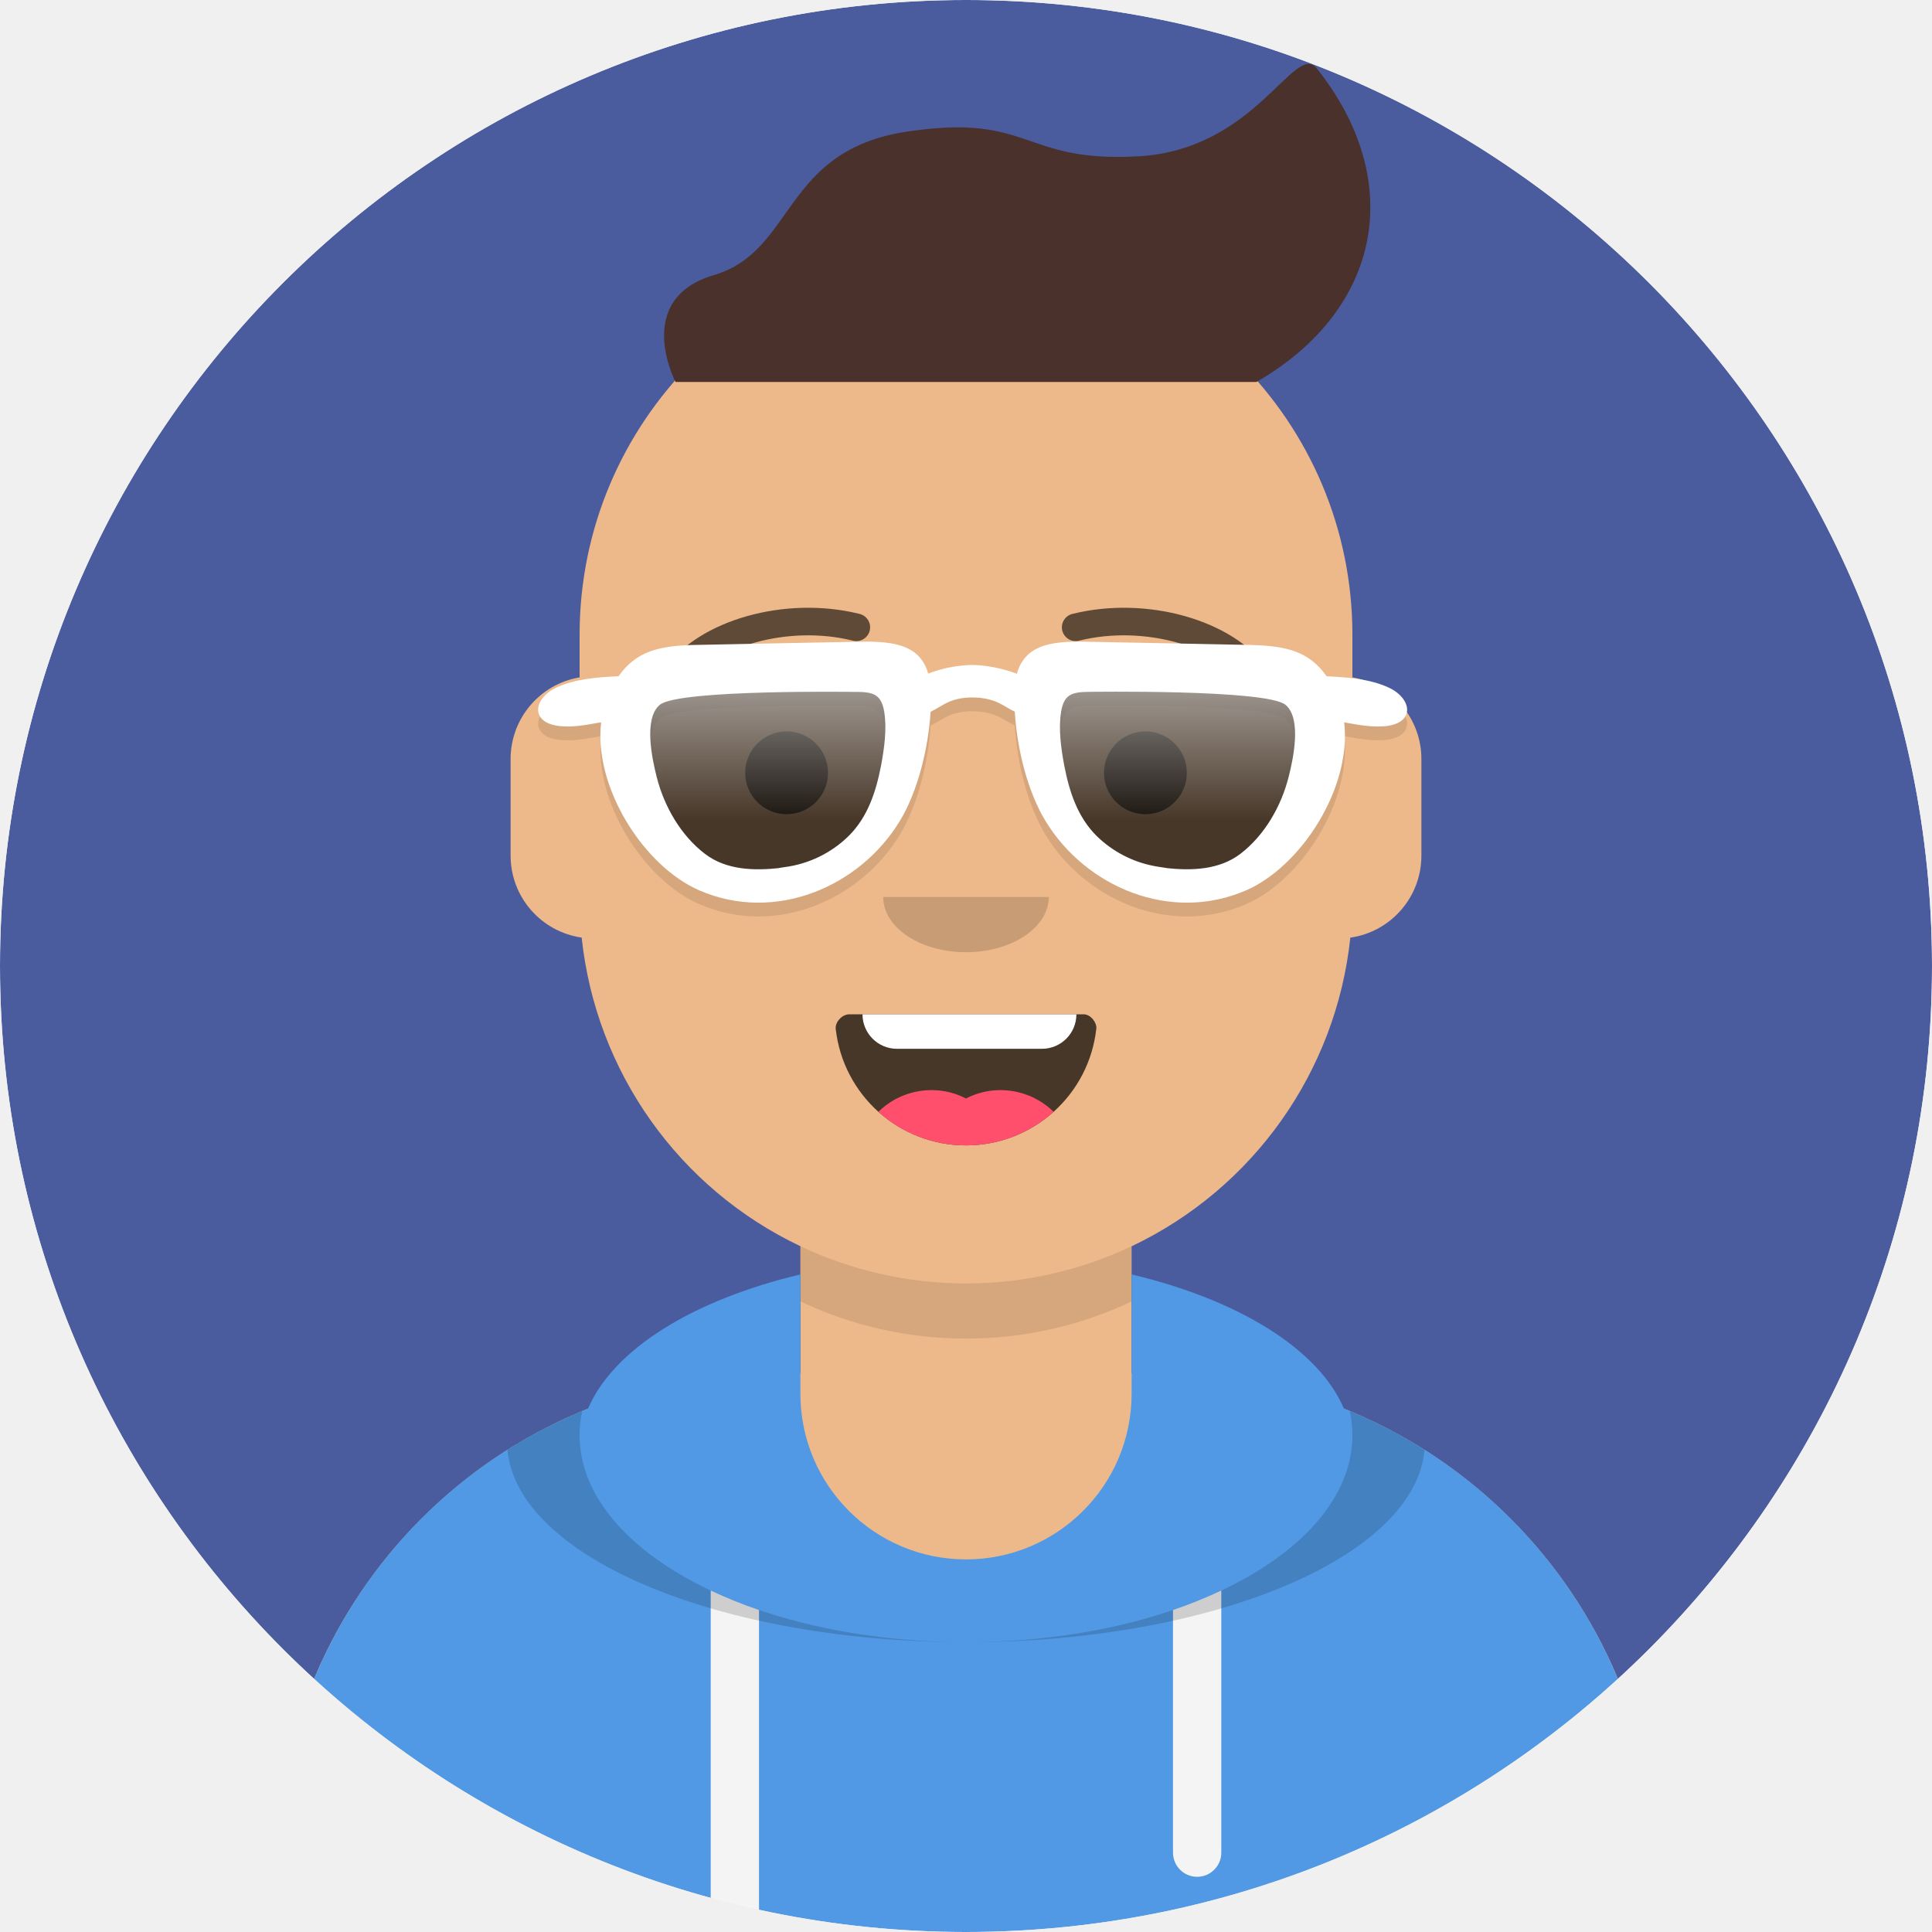
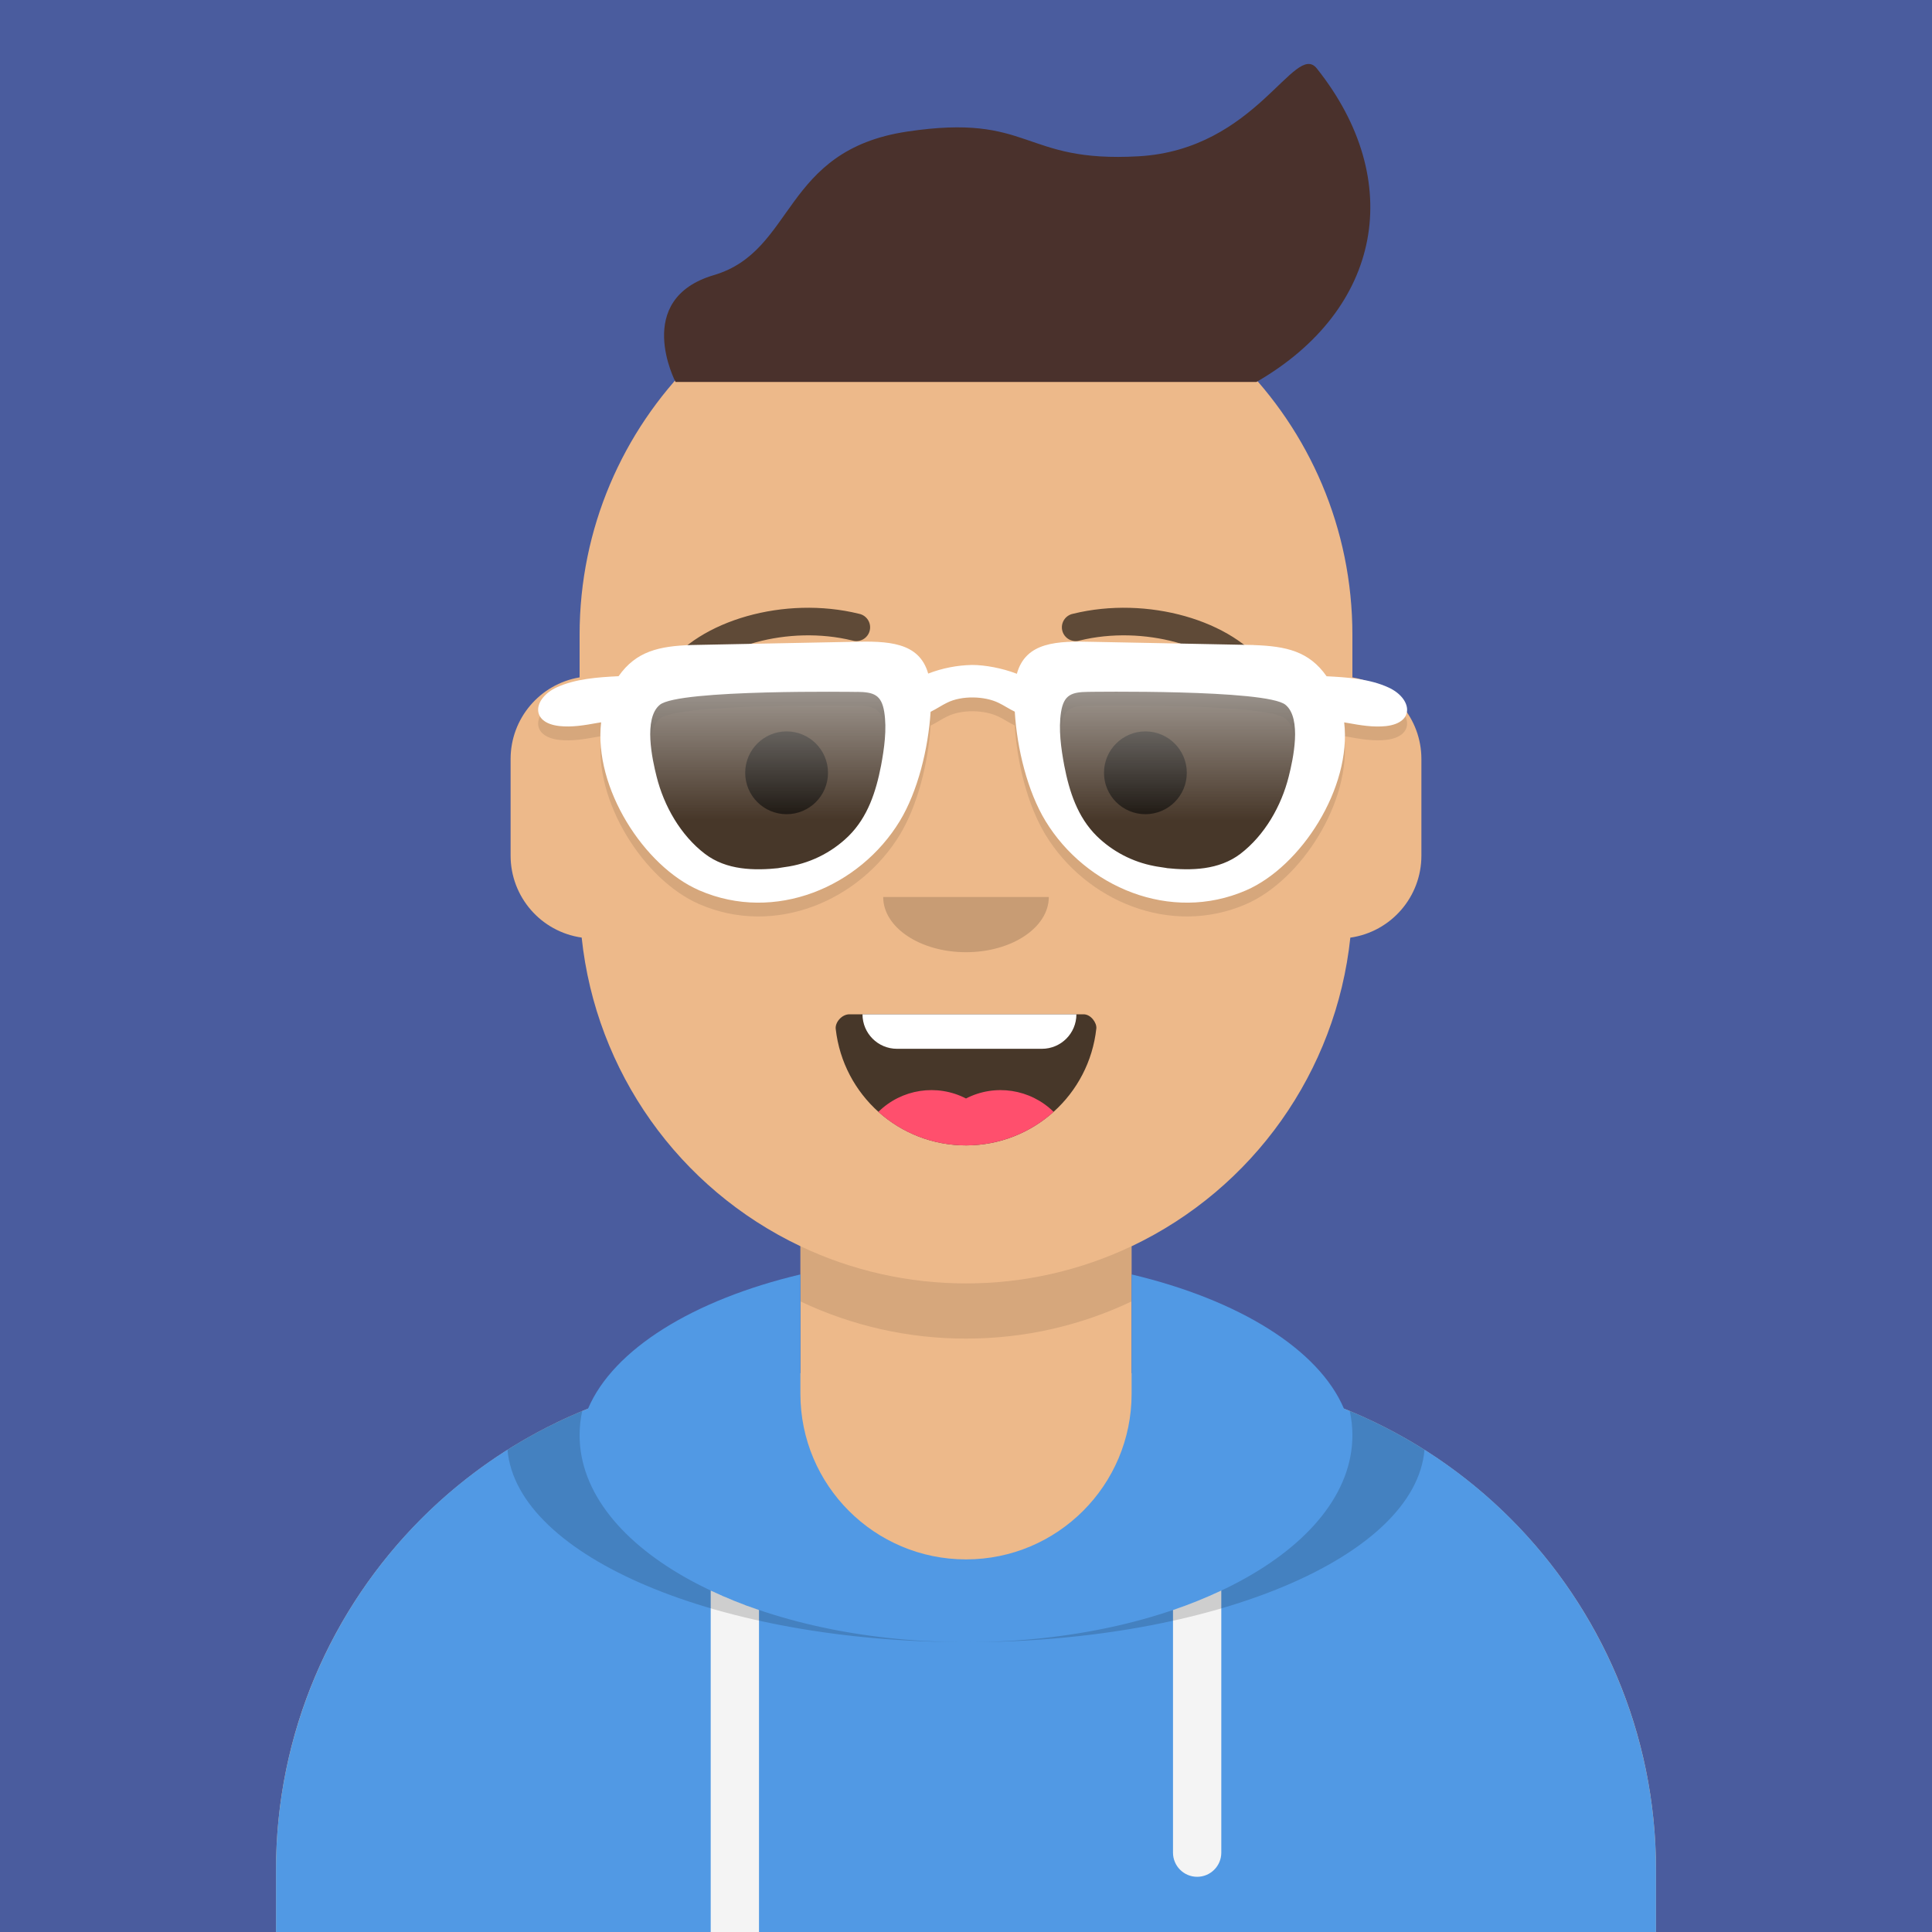
- <svg xmlns="http://www.w3.org/2000/svg" viewBox="0 0 512 512" width="512" height="512">
-   <defs>
-     <clipPath id="fc">
-       <circle cx="256" cy="256" r="256" />
-     </clipPath>
-   </defs>
-   <g clip-path="url(#fc)">
-     <svg viewBox="0 0 280 280" width="512" height="512" preserveAspectRatio="xMidYMid meet">
-       <mask id="viewboxMask">
-         <rect width="280" height="280" rx="0" ry="0" x="0" y="0" fill="#fff" />
-       </mask>
-       <g mask="url(#viewboxMask)">
-         <rect fill="#4A5C9E" width="280" height="280" x="0" y="0" />
-         <g transform="translate(8)">
-           <path d="M132 36a56 56 0 0 0-56 56v6.17A12 12 0 0 0 66 110v14a12 12 0 0 0 10.3 11.88 56.04 56.04 0 0 0 31.7 44.73v18.4h-4a72 72 0 0 0-72 72v9h200v-9a72 72 0 0 0-72-72h-4v-18.39a56.04 56.04 0 0 0 31.7-44.73A12 12 0 0 0 198 124v-14a12 12 0 0 0-10-11.83V92a56 56 0 0 0-56-56Z" fill="#edb98a" />
-           <path d="M108 180.61v8a55.79 55.79 0 0 0 24 5.39c8.59 0 16.73-1.93 24-5.39v-8a55.79 55.79 0 0 1-24 5.39 55.79 55.79 0 0 1-24-5.39Z" fill="#000" fill-opacity=".1" />
-           <g transform="translate(0 170)">
-             <path d="M108 14.7c-15.52 3.68-27.1 10.83-30.77 19.44A72.02 72.02 0 0 0 32 101v9h200v-9a72.02 72.02 0 0 0-45.23-66.86C183.1 25.53 171.52 18.38 156 14.7V32a24 24 0 1 1-48 0V14.7Z" fill="#5199e4" />
-             <path d="M102 63.34a67.1 67.1 0 0 1-7-2.82V110h7V63.34ZM162 63.34a67.04 67.04 0 0 0 7-2.82V98.5a3.5 3.5 0 1 1-7 0V63.34Z" fill="#F4F4F4" />
-             <path d="M187.62 34.49a71.79 71.79 0 0 1 10.83 5.63C197.11 55.62 167.87 68 132 68c30.93 0 56-13.43 56-30 0-1.19-.13-2.36-.38-3.51ZM76.38 34.49a16.48 16.48 0 0 0-.38 3.5c0 16.58 25.07 30 56 30-35.87 0-65.1-12.38-66.45-27.88a71.79 71.79 0 0 1 10.83-5.63Z" fill="#000" fill-opacity=".16" />
-           </g>
-           <g transform="translate(78 134)">
-             <path fill-rule="evenodd" clip-rule="evenodd" d="M35.12 15.13a19 19 0 0 0 37.77-.09c.08-.77-.77-2.04-1.85-2.04H37.1C36 13 35 14.18 35.12 15.13Z" fill="#000" fill-opacity=".7" />
-             <path d="M70 13H39a5 5 0 0 0 5 5h21a5 5 0 0 0 5-5Z" fill="#fff" />
-             <path d="M66.7 27.14A10.96 10.96 0 0 0 54 25.2a10.95 10.95 0 0 0-12.7 1.94A18.93 18.93 0 0 0 54 32c4.88 0 9.33-1.84 12.7-4.86Z" fill="#FF4F6D" />
-           </g>
-           <g transform="translate(104 122)">
-             <path fill-rule="evenodd" clip-rule="evenodd" d="M16 8c0 4.42 5.37 8 12 8s12-3.58 12-8" fill="#000" fill-opacity=".16" />
-           </g>
-           <g transform="translate(76 90)">
-             <path d="M36 22a6 6 0 1 1-12 0 6 6 0 0 1 12 0ZM88 22a6 6 0 1 1-12 0 6 6 0 0 1 12 0Z" fill="#000" fill-opacity=".6" />
-           </g>
-           <g transform="translate(76 82)">
-             <path d="M15.63 17.16c3.92-5.51 14.65-8.6 23.9-6.33a2 2 0 1 0 .95-3.88c-10.74-2.64-23.17.94-28.11 7.9a2 2 0 0 0 3.26 2.3ZM96.37 17.16c-3.91-5.51-14.65-8.6-23.9-6.33a2 2 0 1 1-.95-3.88c10.74-2.64 23.17.94 28.11 7.9a2 2 0 0 1-3.26 2.3Z" fill="#000" fill-opacity=".6" />
-           </g>
-           <g transform="translate(-1)">
-             <path fill-rule="evenodd" clip-rule="evenodd" d="M90.91 55.36h84.18c18.24-10.53 21.67-29.2 8.76-45.43-3.21-4.04-8.76 11.75-25.82 12.72-17.06.98-15.42-6.3-33.57-3.58-18.15 2.73-16.15 17.3-28 20.8-11.84 3.5-5.55 15.5-5.55 15.5Z" fill="#4a312c" />
-           </g>
-           <g transform="translate(49 72)" />
-           <g transform="translate(62 42)">
-             <g fill-rule="evenodd" clip-rule="evenodd">
-               <path d="M111.71 53.49c4.67.16 8 .88 10.55 4.52 3.01.15 6.25.37 8.98 1.63 3.39 1.56 3.9 5.1-.36 5.59-1.86.2-3.72-.12-5.55-.45l-.19-.03-.33-.06c1.1 9.46-6.21 20.87-14.23 24.35C99.6 93.8 87.34 88.53 81.53 79c-2.62-4.3-4.14-10.51-4.46-15.86-.42-.2-.83-.44-1.23-.67-.38-.22-.76-.44-1.12-.61-2-.98-5.34-1.1-7.5 0-.35.17-.7.37-1.05.58-.42.25-.86.5-1.3.72C64.53 68.5 63.01 74.7 60.4 79c-5.8 9.53-18.07 14.8-29.05 10.04-8.02-3.48-15.33-14.89-14.23-24.35l-.33.06-.2.03c-1.83.33-3.7.66-5.55.45-4.27-.5-3.74-4.03-.36-5.6 2.72-1.25 5.96-1.47 8.97-1.62 2.55-3.63 5.88-4.36 10.55-4.52l23.29-.46c5.19-.14 9.72 0 11.03 4.6a18.7 18.7 0 0 1 6.35-1.25c1.86 0 4.35.45 6.5 1.28 1.3-4.64 5.83-4.77 11.03-4.63l23.3.46Zm-24.03 6.78c-2.37.03-3.5.42-3.9 2.9-.4 2.5 0 5.31.46 7.78.73 3.77 1.92 7.46 4.71 10.22a16.24 16.24 0 0 0 8.32 4.34c.11.03.54.1.96.16.63.1 1.23.18.71.13 3.73.4 7.72.3 10.82-2.05 3.53-2.7 5.95-6.95 7.01-11.2.63-2.48 1.93-8.42-.46-10.4-2.73-2.28-28.63-1.88-28.63-1.88Zm-33.43 0c2.37.03 3.5.42 3.9 2.9.4 2.5 0 5.32-.46 7.78-.73 3.77-1.92 7.46-4.71 10.22a16.23 16.23 0 0 1-9.28 4.5c-.64.1-1.26.19-.68.13-3.73.4-7.74.32-10.85-2.05-3.53-2.69-5.95-6.95-7.01-11.2-.63-2.48-1.93-8.42.46-10.4 2.73-2.28 28.63-1.87 28.63-1.87Zm-10.93 25.5Z" fill="#000" fill-opacity=".1" />
-               <path d="M55.01 57.28c2.51.02 3.7.45 4.13 3.11.43 2.7 0 5.74-.5 8.4-.75 4.06-2.02 8.04-4.98 11a17.16 17.16 0 0 1-8.8 4.69c-.33.07-3.15.47-1.42.27-4.04.47-8.43.45-11.8-2.17-3.74-2.9-6.3-7.5-7.43-12.07-.66-2.66-2.04-9.06.49-11.2C27.6 56.85 55 57.28 55 57.28Z" fill="#000" fill-opacity=".7" />
-               <path d="M55.01 57.28c2.51.02 3.7.45 4.13 3.11.43 2.7 0 5.74-.5 8.4-.75 4.06-2.02 8.04-4.98 11a17.16 17.16 0 0 1-8.8 4.69c-.33.07-3.15.47-1.42.27-4.04.47-8.43.45-11.8-2.17-3.74-2.9-6.3-7.5-7.43-12.07-.66-2.66-2.04-9.06.49-11.2C27.6 56.85 55 57.28 55 57.28Z" fill="url(#accessoriesSunglasses-a)" style="mix-blend-mode:screen" />
-               <path d="M86.92 57.27c-2.51.03-3.7.45-4.13 3.12-.43 2.7 0 5.73.5 8.4.75 4.06 2.02 8.03 4.98 11a17.17 17.17 0 0 0 8.8 4.69c.33.07 3.15.47 1.42.26 4.04.47 8.43.45 11.8-2.16 3.74-2.9 6.3-7.5 7.43-12.07.66-2.67 2.04-9.07-.49-11.2-2.9-2.46-30.31-2.03-30.31-2.03Z" fill="#000" fill-opacity=".7" />
-               <path d="M86.92 57.27c-2.51.03-3.7.45-4.13 3.12-.43 2.7 0 5.73.5 8.4.75 4.06 2.02 8.03 4.98 11a17.17 17.17 0 0 0 8.8 4.69c.33.07 3.15.47 1.42.26 4.04.47 8.43.45 11.8-2.16 3.74-2.9 6.3-7.5 7.43-12.07.66-2.67 2.04-9.07-.49-11.2-2.9-2.46-30.31-2.03-30.31-2.03Z" fill="url(#accessoriesSunglasses-b)" style="mix-blend-mode:screen" />
-               <path d="M111.71 51.49c4.67.16 8 .88 10.55 4.52 3.01.15 6.25.37 8.98 1.63 3.39 1.56 3.9 5.1-.36 5.59-1.86.2-3.72-.12-5.55-.45l-.19-.03-.33-.06c1.1 9.46-6.21 20.87-14.23 24.35C99.6 91.8 87.34 86.53 81.53 77c-2.62-4.3-4.14-10.51-4.46-15.86-.42-.2-.83-.44-1.23-.67-.38-.22-.76-.44-1.12-.61-2-.98-5.34-1.1-7.5 0-.35.17-.7.37-1.05.58-.42.25-.86.5-1.3.72C64.53 66.5 63.01 72.7 60.4 77c-5.8 9.53-18.07 14.8-29.05 10.04-8.02-3.48-15.33-14.89-14.23-24.35-.11 0-.22.03-.33.05l-.2.03c-1.83.33-3.7.66-5.55.45-4.27-.5-3.74-4.03-.36-5.6 2.72-1.25 5.96-1.47 8.97-1.62 2.55-3.63 5.88-4.36 10.55-4.52l23.29-.46c5.19-.14 9.72 0 11.03 4.6a18.7 18.7 0 0 1 6.35-1.25c1.86 0 4.35.45 6.5 1.28 1.3-4.64 5.83-4.77 11.03-4.63l23.3.46Zm-24.03 6.78c-2.37.03-3.5.42-3.9 2.9-.4 2.5 0 5.31.46 7.78.73 3.77 1.92 7.46 4.71 10.22a16.24 16.24 0 0 0 8.32 4.34c.11.03.54.1.96.16.63.1 1.23.18.71.13 3.73.4 7.72.3 10.82-2.05 3.53-2.7 5.95-6.95 7.01-11.2.63-2.48 1.93-8.42-.46-10.4-2.73-2.28-28.63-1.88-28.63-1.88Zm-33.43 0c2.37.03 3.5.42 3.9 2.9.4 2.5 0 5.32-.46 7.78-.73 3.77-1.92 7.46-4.71 10.22a16.23 16.23 0 0 1-9.28 4.5c-.64.1-1.26.19-.68.13-3.73.4-7.74.32-10.85-2.05-3.53-2.69-5.95-6.95-7.01-11.2-.63-2.48-1.93-8.42.46-10.4 2.73-2.28 28.63-1.87 28.63-1.87Zm-10.93 25.5Z" fill="#ffffff" />
-             </g>
-             <defs>
-               <linearGradient id="accessoriesSunglasses-a" x1="28.56" y1="57.25" x2="28.56" y2="76.8" gradientUnits="userSpaceOnUse">
-                 <stop stop-color="#fff" stop-opacity=".5" />
-                 <stop offset="1" stop-opacity=".5" />
-               </linearGradient>
-               <linearGradient id="accessoriesSunglasses-b" x1="82.61" y1="57.25" x2="82.61" y2="84.98" gradientUnits="userSpaceOnUse">
-                 <stop stop-color="#fff" stop-opacity=".5" />
-                 <stop offset=".71" stop-opacity=".5" />
-               </linearGradient>
-             </defs>
-           </g>
+ <svg xmlns="http://www.w3.org/2000/svg" viewBox="0 0 280 280" width="512" height="512" preserveAspectRatio="xMidYMid meet">
+   <mask id="viewboxMask">
+     <rect width="280" height="280" rx="0" ry="0" x="0" y="0" fill="#fff" />
+   </mask>
+   <g mask="url(#viewboxMask)">
+     <rect fill="#4A5C9E" width="280" height="280" x="0" y="0" />
+     <g transform="translate(8)">
+       <path d="M132 36a56 56 0 0 0-56 56v6.17A12 12 0 0 0 66 110v14a12 12 0 0 0 10.3 11.88 56.04 56.04 0 0 0 31.7 44.73v18.4h-4a72 72 0 0 0-72 72v9h200v-9a72 72 0 0 0-72-72h-4v-18.39a56.04 56.04 0 0 0 31.7-44.73A12 12 0 0 0 198 124v-14a12 12 0 0 0-10-11.83V92a56 56 0 0 0-56-56Z" fill="#edb98a" />
+       <path d="M108 180.61v8a55.79 55.79 0 0 0 24 5.39c8.59 0 16.73-1.93 24-5.39v-8a55.79 55.79 0 0 1-24 5.39 55.79 55.79 0 0 1-24-5.39Z" fill="#000" fill-opacity=".1" />
+       <g transform="translate(0 170)">
+         <path d="M108 14.7c-15.52 3.68-27.1 10.83-30.77 19.44A72.02 72.02 0 0 0 32 101v9h200v-9a72.02 72.02 0 0 0-45.23-66.86C183.1 25.53 171.52 18.38 156 14.7V32a24 24 0 1 1-48 0V14.7Z" fill="#5199e4" />
+         <path d="M102 63.34a67.1 67.1 0 0 1-7-2.82V110h7V63.34ZM162 63.34a67.04 67.04 0 0 0 7-2.82V98.5a3.5 3.5 0 1 1-7 0V63.34Z" fill="#F4F4F4" />
+         <path d="M187.62 34.49a71.79 71.79 0 0 1 10.83 5.63C197.11 55.62 167.87 68 132 68c30.93 0 56-13.43 56-30 0-1.19-.13-2.36-.38-3.51ZM76.38 34.49a16.48 16.48 0 0 0-.38 3.5c0 16.58 25.07 30 56 30-35.87 0-65.1-12.38-66.45-27.88a71.79 71.79 0 0 1 10.83-5.63Z" fill="#000" fill-opacity=".16" />
+       </g>
+       <g transform="translate(78 134)">
+         <path fill-rule="evenodd" clip-rule="evenodd" d="M35.12 15.13a19 19 0 0 0 37.77-.09c.08-.77-.77-2.04-1.85-2.04H37.1C36 13 35 14.18 35.12 15.13Z" fill="#000" fill-opacity=".7" />
+         <path d="M70 13H39a5 5 0 0 0 5 5h21a5 5 0 0 0 5-5Z" fill="#fff" />
+         <path d="M66.7 27.14A10.96 10.96 0 0 0 54 25.2a10.95 10.95 0 0 0-12.7 1.94A18.93 18.93 0 0 0 54 32c4.88 0 9.33-1.84 12.7-4.86Z" fill="#FF4F6D" />
+       </g>
+       <g transform="translate(104 122)">
+         <path fill-rule="evenodd" clip-rule="evenodd" d="M16 8c0 4.42 5.37 8 12 8s12-3.58 12-8" fill="#000" fill-opacity=".16" />
+       </g>
+       <g transform="translate(76 90)">
+         <path d="M36 22a6 6 0 1 1-12 0 6 6 0 0 1 12 0ZM88 22a6 6 0 1 1-12 0 6 6 0 0 1 12 0Z" fill="#000" fill-opacity=".6" />
+       </g>
+       <g transform="translate(76 82)">
+         <path d="M15.63 17.16c3.92-5.51 14.65-8.6 23.9-6.33a2 2 0 1 0 .95-3.88c-10.74-2.64-23.17.94-28.11 7.9a2 2 0 0 0 3.26 2.3ZM96.37 17.16c-3.91-5.51-14.65-8.6-23.9-6.33a2 2 0 1 1-.95-3.88c10.74-2.64 23.17.94 28.11 7.9a2 2 0 0 1-3.26 2.3Z" fill="#000" fill-opacity=".6" />
+       </g>
+       <g transform="translate(-1)">
+         <path fill-rule="evenodd" clip-rule="evenodd" d="M90.91 55.36h84.18c18.24-10.53 21.67-29.2 8.76-45.43-3.21-4.04-8.76 11.75-25.82 12.72-17.06.98-15.42-6.3-33.57-3.58-18.15 2.73-16.15 17.3-28 20.8-11.84 3.5-5.55 15.5-5.55 15.5Z" fill="#4a312c" />
+       </g>
+       <g transform="translate(49 72)" />
+       <g transform="translate(62 42)">
+         <g fill-rule="evenodd" clip-rule="evenodd">
+           <path d="M111.71 53.49c4.67.16 8 .88 10.55 4.52 3.01.15 6.25.37 8.98 1.63 3.39 1.56 3.9 5.1-.36 5.59-1.86.2-3.72-.12-5.55-.45l-.19-.03-.33-.06c1.1 9.46-6.21 20.87-14.23 24.35C99.6 93.8 87.34 88.53 81.53 79c-2.62-4.3-4.14-10.51-4.46-15.86-.42-.2-.83-.44-1.23-.67-.38-.22-.76-.44-1.12-.61-2-.98-5.34-1.1-7.5 0-.35.17-.7.37-1.05.58-.42.25-.86.5-1.3.72C64.53 68.5 63.01 74.7 60.4 79c-5.8 9.53-18.07 14.8-29.05 10.04-8.02-3.48-15.33-14.89-14.23-24.35l-.33.06-.2.03c-1.83.33-3.7.66-5.55.45-4.27-.5-3.74-4.03-.36-5.6 2.72-1.25 5.96-1.47 8.97-1.62 2.55-3.63 5.88-4.36 10.55-4.52l23.29-.46c5.19-.14 9.72 0 11.03 4.6a18.7 18.7 0 0 1 6.35-1.25c1.86 0 4.35.45 6.5 1.28 1.3-4.64 5.83-4.77 11.03-4.63l23.3.46Zm-24.03 6.78c-2.37.03-3.5.42-3.9 2.9-.4 2.5 0 5.31.46 7.78.73 3.77 1.92 7.46 4.71 10.22a16.24 16.24 0 0 0 8.32 4.34c.11.03.54.1.96.16.63.1 1.23.18.71.13 3.73.4 7.72.3 10.82-2.05 3.53-2.7 5.95-6.95 7.01-11.2.63-2.48 1.93-8.42-.46-10.4-2.73-2.28-28.63-1.88-28.63-1.88Zm-33.43 0c2.37.03 3.5.42 3.9 2.9.4 2.5 0 5.32-.46 7.78-.73 3.77-1.92 7.46-4.71 10.22a16.23 16.23 0 0 1-9.28 4.5c-.64.1-1.26.19-.68.13-3.73.4-7.74.32-10.85-2.05-3.53-2.69-5.95-6.95-7.01-11.2-.63-2.48-1.93-8.42.46-10.4 2.73-2.28 28.63-1.87 28.63-1.87Zm-10.93 25.5Z" fill="#000" fill-opacity=".1" />
+           <path d="M55.01 57.28c2.51.02 3.7.45 4.13 3.11.43 2.7 0 5.74-.5 8.4-.75 4.06-2.02 8.04-4.98 11a17.16 17.16 0 0 1-8.8 4.69c-.33.07-3.15.47-1.42.27-4.04.47-8.43.45-11.8-2.17-3.74-2.9-6.3-7.5-7.43-12.07-.66-2.66-2.04-9.06.49-11.2C27.6 56.85 55 57.28 55 57.28Z" fill="#000" fill-opacity=".7" />
+           <path d="M55.01 57.28c2.51.02 3.7.45 4.13 3.11.43 2.7 0 5.74-.5 8.4-.75 4.06-2.02 8.04-4.98 11a17.16 17.16 0 0 1-8.8 4.69c-.33.07-3.15.47-1.42.27-4.04.47-8.43.45-11.8-2.17-3.74-2.9-6.3-7.5-7.43-12.07-.66-2.66-2.04-9.06.49-11.2C27.6 56.85 55 57.28 55 57.28Z" fill="url(#accessoriesSunglasses-a)" style="mix-blend-mode:screen" />
+           <path d="M86.92 57.27c-2.51.03-3.7.45-4.13 3.12-.43 2.7 0 5.73.5 8.4.75 4.06 2.02 8.03 4.98 11a17.17 17.17 0 0 0 8.8 4.69c.33.07 3.15.47 1.42.26 4.04.47 8.43.45 11.8-2.16 3.74-2.9 6.3-7.5 7.43-12.07.66-2.67 2.04-9.07-.49-11.2-2.9-2.46-30.31-2.03-30.31-2.03Z" fill="#000" fill-opacity=".7" />
+           <path d="M86.92 57.27c-2.51.03-3.7.45-4.13 3.12-.43 2.7 0 5.73.5 8.4.75 4.06 2.02 8.03 4.98 11a17.17 17.17 0 0 0 8.8 4.69c.33.07 3.15.47 1.42.26 4.04.47 8.43.45 11.8-2.16 3.74-2.9 6.3-7.5 7.43-12.07.66-2.67 2.04-9.07-.49-11.2-2.9-2.46-30.31-2.03-30.31-2.03Z" fill="url(#accessoriesSunglasses-b)" style="mix-blend-mode:screen" />
+           <path d="M111.71 51.49c4.67.16 8 .88 10.55 4.52 3.01.15 6.25.37 8.98 1.63 3.39 1.56 3.9 5.1-.36 5.59-1.86.2-3.72-.12-5.55-.45l-.19-.03-.33-.06c1.1 9.46-6.21 20.87-14.23 24.35C99.6 91.8 87.34 86.53 81.53 77c-2.62-4.3-4.14-10.51-4.46-15.86-.42-.2-.83-.44-1.23-.67-.38-.22-.76-.44-1.12-.61-2-.98-5.34-1.1-7.5 0-.35.17-.7.37-1.05.58-.42.25-.86.5-1.3.72C64.53 66.5 63.01 72.7 60.4 77c-5.8 9.53-18.07 14.8-29.05 10.04-8.02-3.48-15.33-14.89-14.23-24.35-.11 0-.22.03-.33.05l-.2.03c-1.83.33-3.7.66-5.55.45-4.27-.5-3.74-4.03-.36-5.6 2.72-1.25 5.96-1.47 8.97-1.62 2.55-3.63 5.88-4.36 10.55-4.52l23.29-.46c5.19-.14 9.72 0 11.03 4.6a18.7 18.7 0 0 1 6.35-1.25c1.86 0 4.35.45 6.5 1.28 1.3-4.64 5.83-4.77 11.03-4.63l23.3.46Zm-24.03 6.78c-2.37.03-3.5.42-3.9 2.9-.4 2.5 0 5.31.46 7.78.73 3.77 1.92 7.46 4.71 10.22a16.24 16.24 0 0 0 8.32 4.34c.11.03.54.1.96.16.63.1 1.23.18.71.13 3.73.4 7.72.3 10.82-2.05 3.53-2.7 5.95-6.95 7.01-11.2.63-2.48 1.93-8.42-.46-10.4-2.73-2.28-28.63-1.88-28.63-1.88Zm-33.43 0c2.37.03 3.5.42 3.9 2.9.4 2.5 0 5.32-.46 7.78-.73 3.77-1.92 7.46-4.71 10.22a16.23 16.23 0 0 1-9.28 4.5c-.64.1-1.26.19-.68.13-3.73.4-7.74.32-10.85-2.05-3.53-2.69-5.95-6.95-7.01-11.2-.63-2.48-1.93-8.42.46-10.4 2.73-2.28 28.63-1.87 28.63-1.87Zm-10.93 25.5Z" fill="#ffffff" />
        </g>
+         <defs>
+           <linearGradient id="accessoriesSunglasses-a" x1="28.56" y1="57.25" x2="28.56" y2="76.8" gradientUnits="userSpaceOnUse">
+             <stop stop-color="#fff" stop-opacity=".5" />
+             <stop offset="1" stop-opacity=".5" />
+           </linearGradient>
+           <linearGradient id="accessoriesSunglasses-b" x1="82.61" y1="57.25" x2="82.61" y2="84.98" gradientUnits="userSpaceOnUse">
+             <stop stop-color="#fff" stop-opacity=".5" />
+             <stop offset=".71" stop-opacity=".5" />
+           </linearGradient>
+         </defs>
      </g>
-     </svg>
+     </g>
  </g>
</svg>
